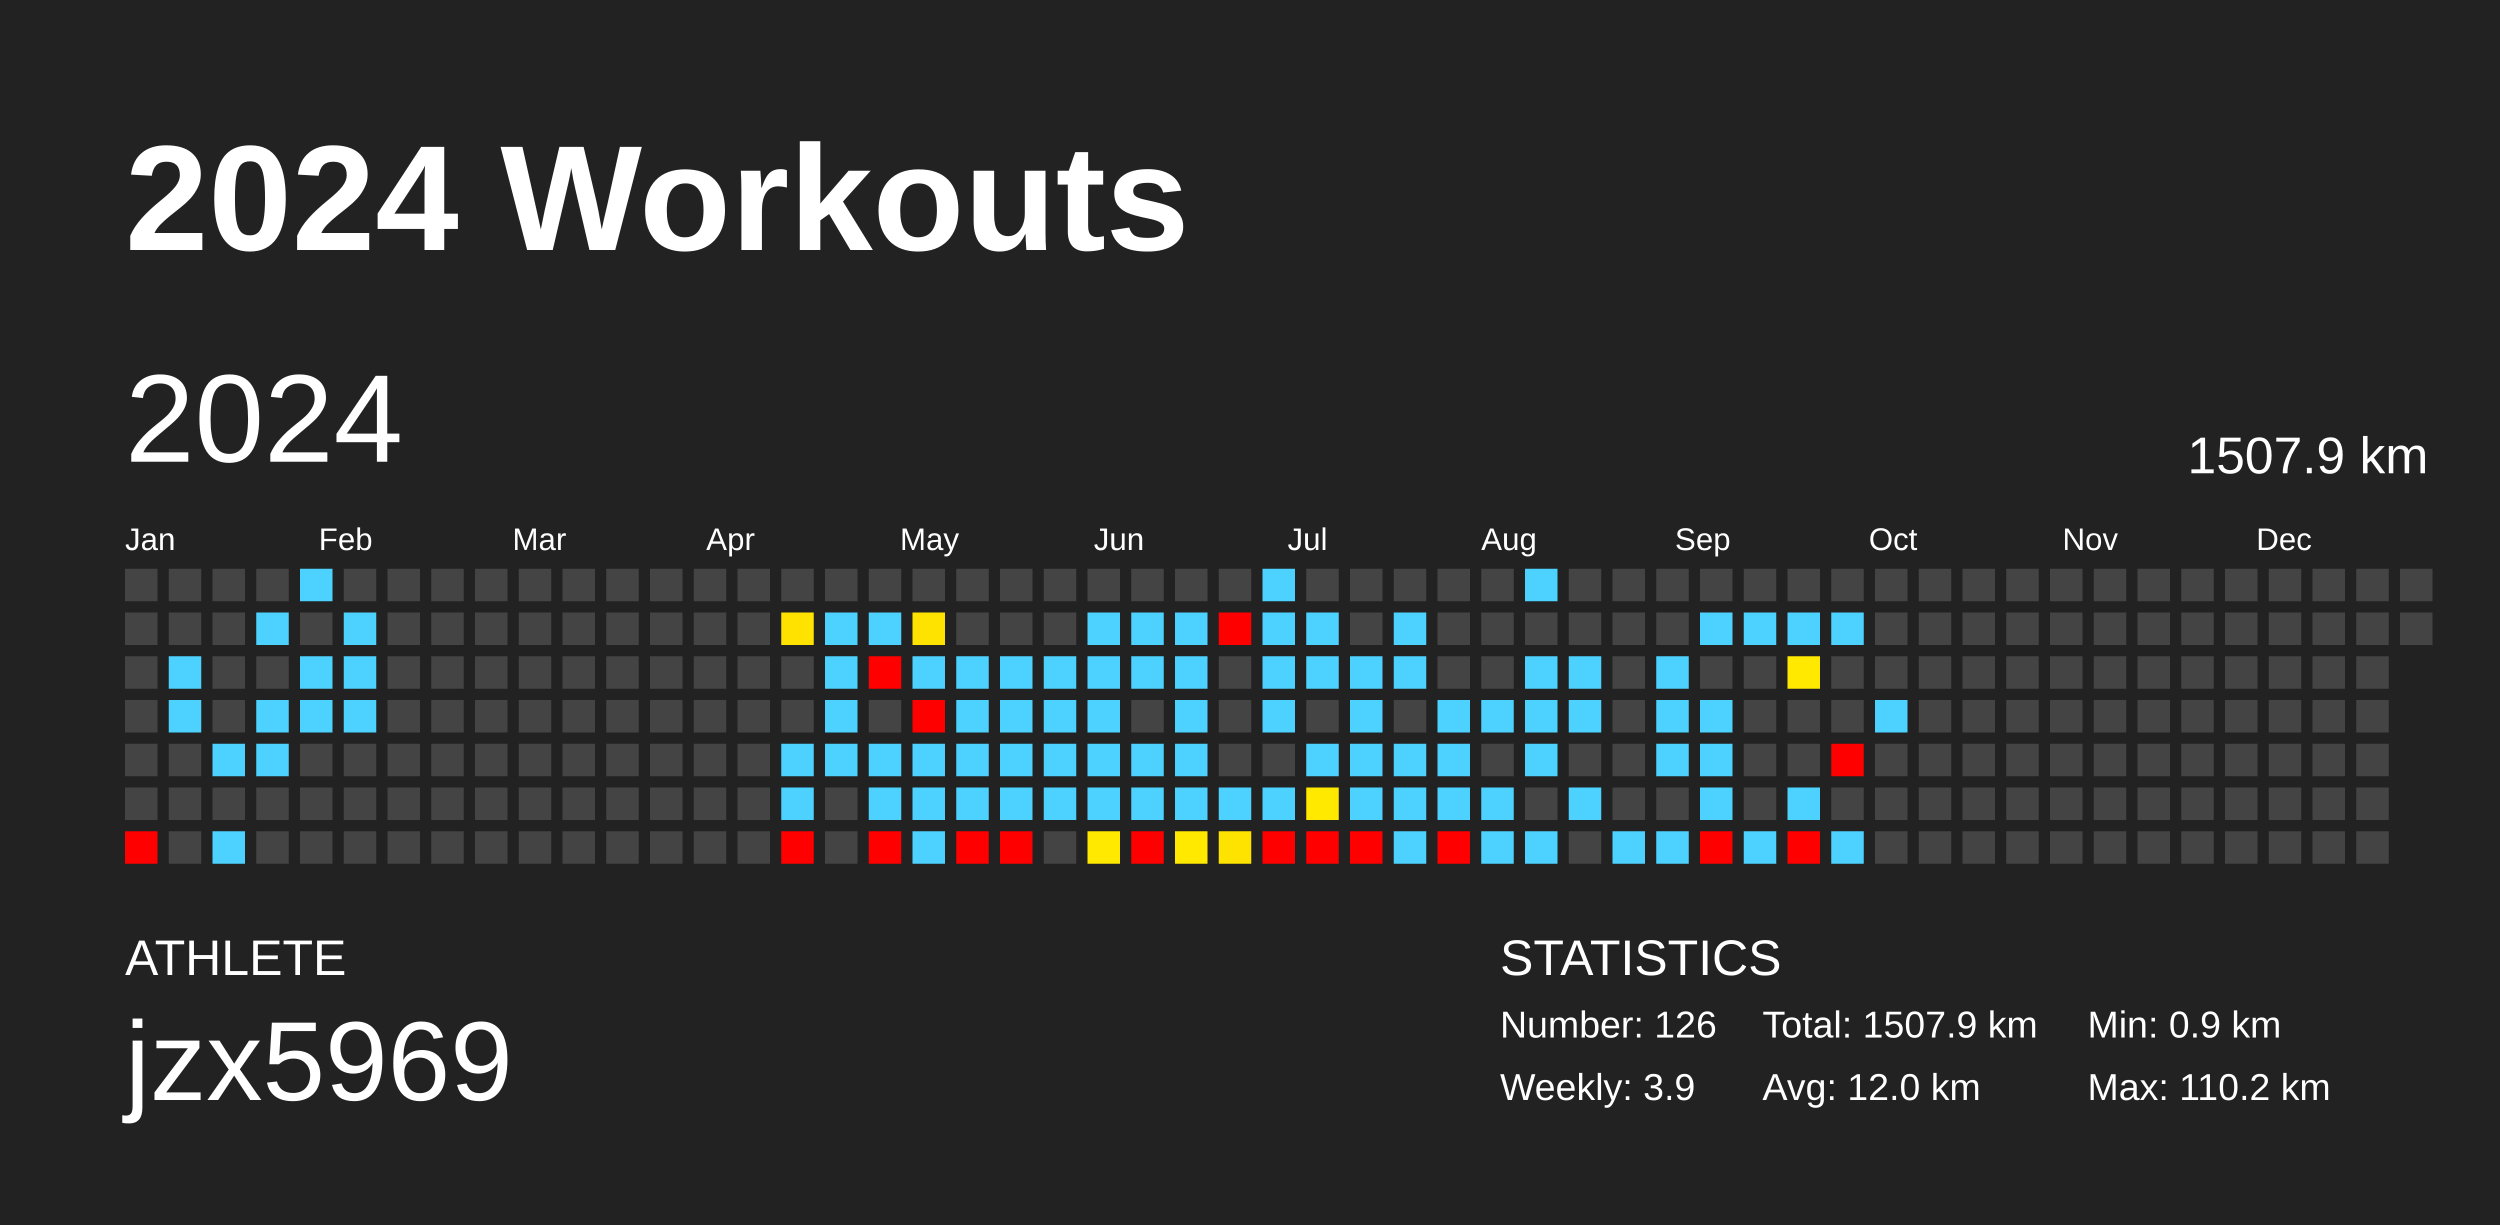
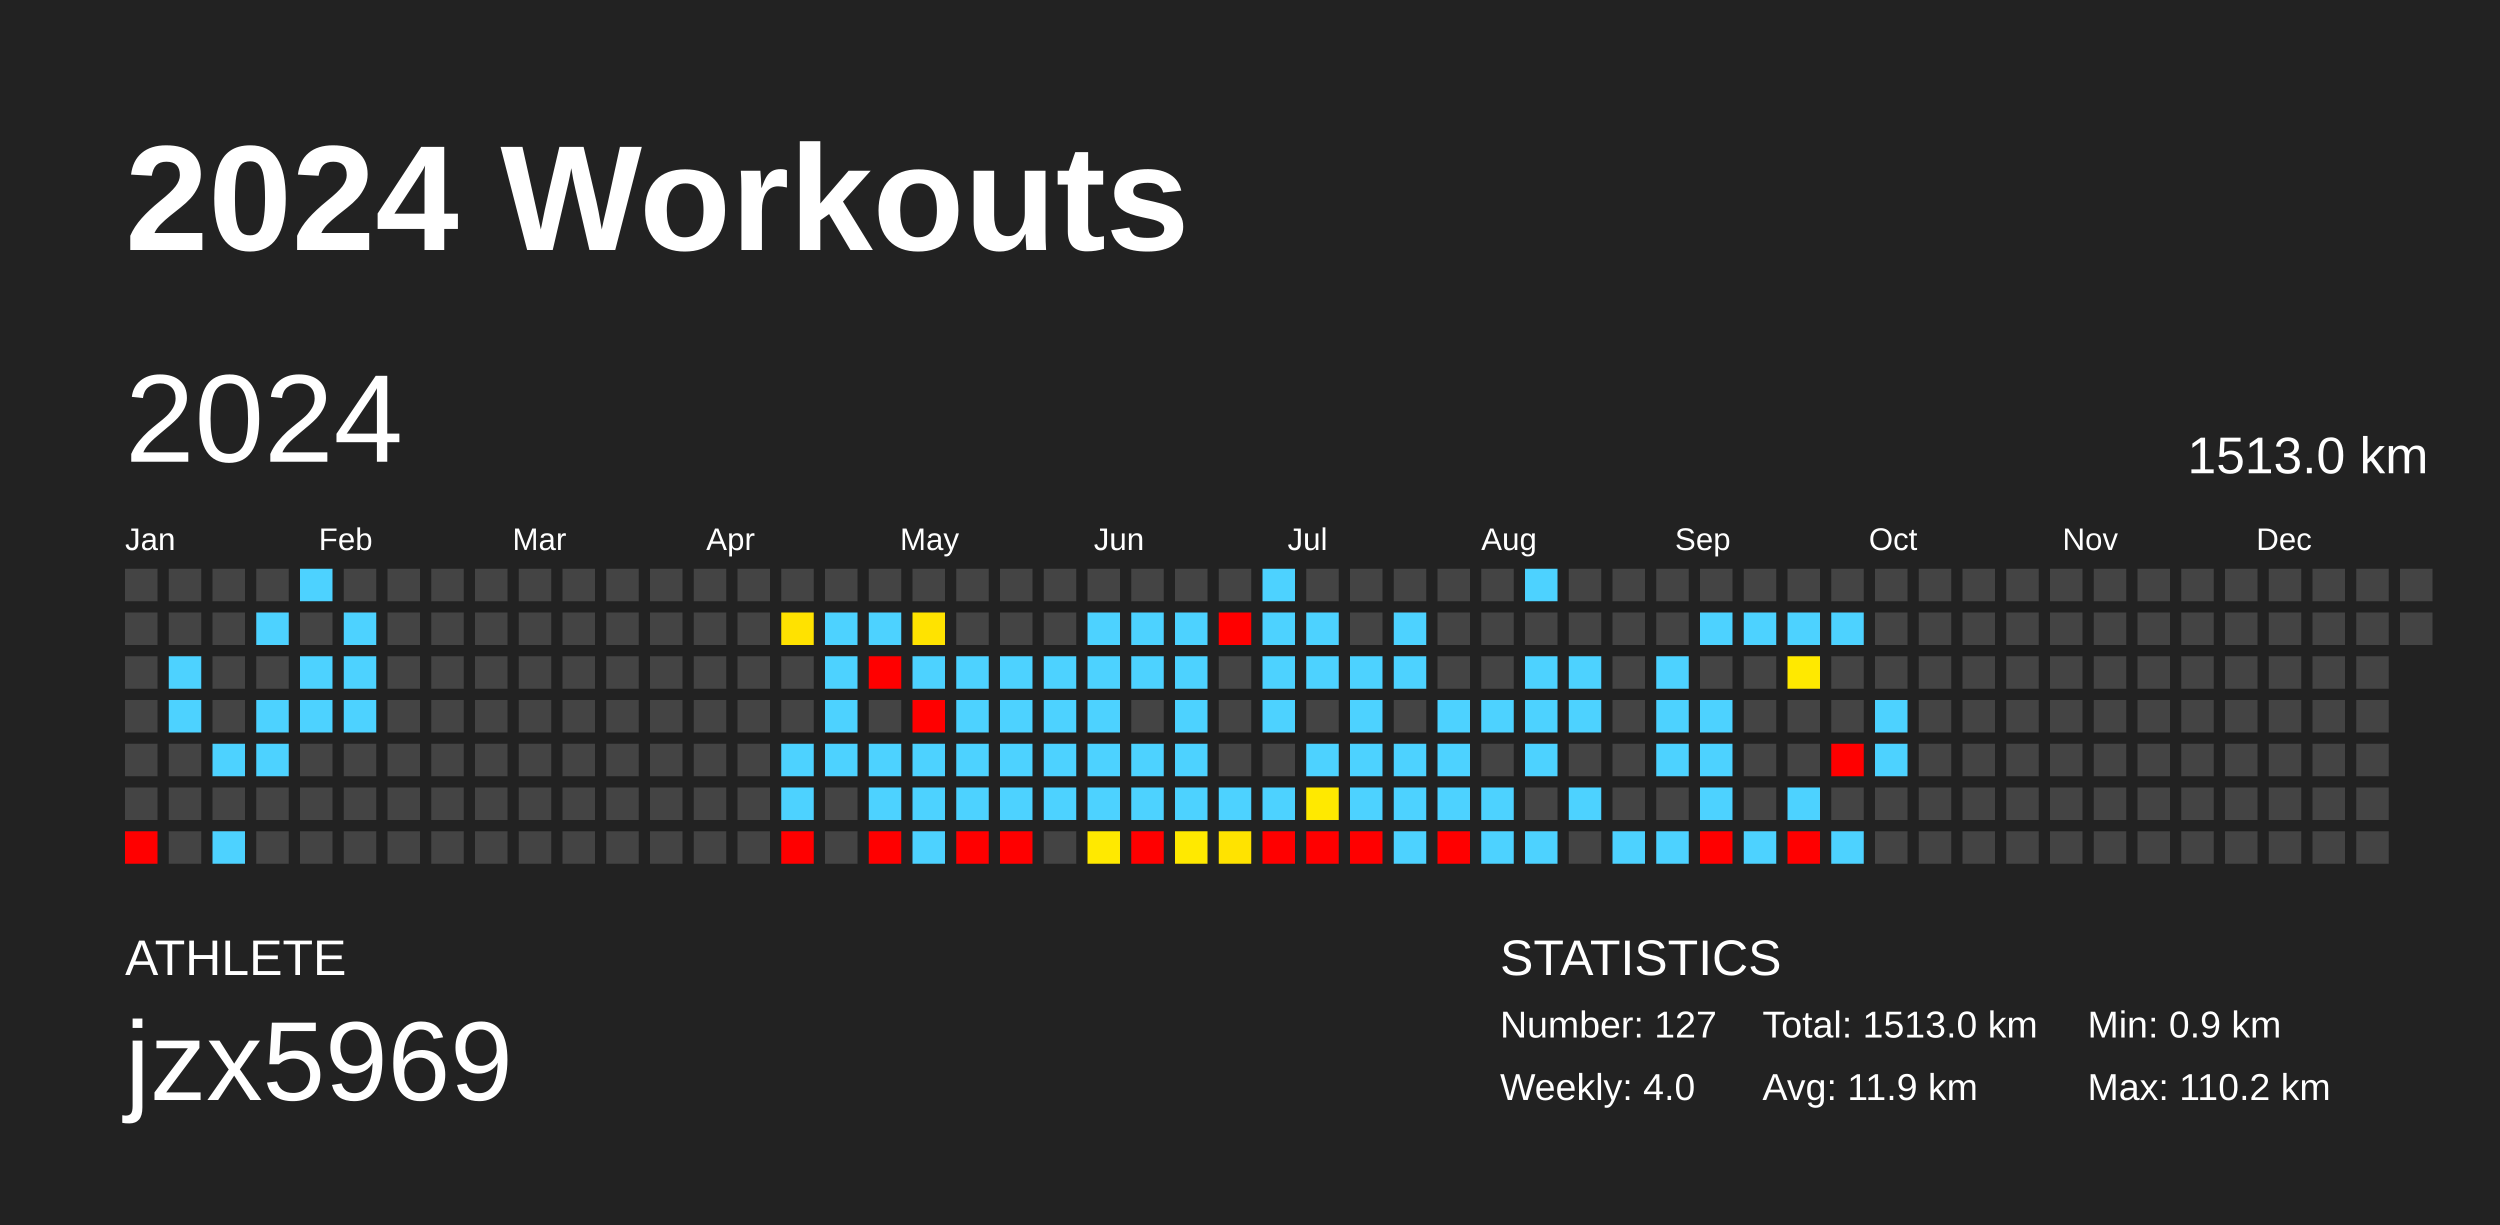
<svg xmlns="http://www.w3.org/2000/svg" baseProfile="full" height="98mm" version="1.1" viewBox="0,0,200,98" width="200mm">
  <defs />
  <rect fill="#222222" height="98" width="200" x="0" y="0" />
  <text fill="#FFFFFF" style="font-size:12px; font-family:Arial; font-weight:bold;" x="10" y="20">2024 Workouts</text>
  <text fill="#FFFFFF" style="font-size:4px; font-family:Arial" x="10" y="78">ATHLETE</text>
  <text fill="#FFFFFF" style="font-size:9px; font-family:Arial" x="10" y="88">jzx5969</text>
  <text fill="#FFFFFF" style="font-size:4px; font-family:Arial" x="120" y="78">STATISTICS</text>
-   <text fill="#FFFFFF" style="font-size:3px; font-family:Arial" x="120" y="83">Number: 126</text>
-   <text fill="#FFFFFF" style="font-size:3px; font-family:Arial" x="120" y="88">Weekly: 3.9</text>
-   <text fill="#FFFFFF" style="font-size:3px; font-family:Arial" x="141" y="83">Total: 1507.9 km</text>
-   <text fill="#FFFFFF" style="font-size:3px; font-family:Arial" x="141" y="88">Avg: 12.0 km</text>
+   <text fill="#FFFFFF" style="font-size:3px; font-family:Arial" x="120" y="83">Number: 127</text>
+   <text fill="#FFFFFF" style="font-size:3px; font-family:Arial" x="120" y="88">Weekly: 4.0</text>
+   <text fill="#FFFFFF" style="font-size:3px; font-family:Arial" x="141" y="83">Total: 1513.0 km</text>
+   <text fill="#FFFFFF" style="font-size:3px; font-family:Arial" x="141" y="88">Avg: 11.9 km</text>
  <text fill="#FFFFFF" style="font-size:3px; font-family:Arial" x="167" y="83">Min: 0.9 km</text>
  <text fill="#FFFFFF" style="font-size:3px; font-family:Arial" x="167" y="88">Max: 110.2 km</text>
  <text dominant-baseline="hanging" fill="#FFFFFF" style="font-size:10.0px; font-family:Arial;" x="10" y="30">2024</text>
-   <text dominant-baseline="hanging" fill="#FFFFFF" style="font-size:4.125px; font-family:Arial;" x="175" y="35">1507.9 km</text>
+   <text dominant-baseline="hanging" fill="#FFFFFF" style="font-size:4.125px; font-family:Arial;" x="175" y="35">1513.0 km</text>
  <text fill="#FFFFFF" style="font-size:2.5px; font-family:Arial" x="10.0" y="44">Jan</text>
  <text fill="#FFFFFF" style="font-size:2.5px; font-family:Arial" x="25.5" y="44">Feb</text>
  <text fill="#FFFFFF" style="font-size:2.5px; font-family:Arial" x="41.0" y="44">Mar</text>
  <text fill="#FFFFFF" style="font-size:2.5px; font-family:Arial" x="56.5" y="44">Apr</text>
  <text fill="#FFFFFF" style="font-size:2.5px; font-family:Arial" x="72.0" y="44">May</text>
  <text fill="#FFFFFF" style="font-size:2.5px; font-family:Arial" x="87.5" y="44">Jun</text>
  <text fill="#FFFFFF" style="font-size:2.5px; font-family:Arial" x="103.0" y="44">Jul</text>
  <text fill="#FFFFFF" style="font-size:2.5px; font-family:Arial" x="118.5" y="44">Aug</text>
  <text fill="#FFFFFF" style="font-size:2.5px; font-family:Arial" x="134.0" y="44">Sep</text>
  <text fill="#FFFFFF" style="font-size:2.5px; font-family:Arial" x="149.5" y="44">Oct</text>
  <text fill="#FFFFFF" style="font-size:2.5px; font-family:Arial" x="165.0" y="44">Nov</text>
  <text fill="#FFFFFF" style="font-size:2.5px; font-family:Arial" x="180.5" y="44">Dec</text>
  <rect fill="#444444" height="2.6" width="2.6" x="10.0" y="45.5" />
  <rect fill="#444444" height="2.6" width="2.6" x="10.0" y="49.0" />
  <rect fill="#444444" height="2.6" width="2.6" x="10.0" y="52.5" />
  <rect fill="#444444" height="2.6" width="2.6" x="10.0" y="56.0" />
  <rect fill="#444444" height="2.6" width="2.6" x="10.0" y="59.5" />
  <rect fill="#444444" height="2.6" width="2.6" x="10.0" y="63.0" />
  <rect fill="red" height="2.6" width="2.6" x="10.0" y="66.5" />
  <rect fill="#444444" height="2.6" width="2.6" x="13.5" y="45.5" />
  <rect fill="#444444" height="2.6" width="2.6" x="13.5" y="49.0" />
  <rect fill="#4dd2ff" height="2.6" width="2.6" x="13.5" y="52.5" />
  <rect fill="#4dd2ff" height="2.6" width="2.6" x="13.5" y="56.0" />
  <rect fill="#444444" height="2.6" width="2.6" x="13.5" y="59.5" />
  <rect fill="#444444" height="2.6" width="2.6" x="13.5" y="63.0" />
  <rect fill="#444444" height="2.6" width="2.6" x="13.5" y="66.5" />
  <rect fill="#444444" height="2.6" width="2.6" x="17.0" y="45.5" />
  <rect fill="#444444" height="2.6" width="2.6" x="17.0" y="49.0" />
  <rect fill="#444444" height="2.6" width="2.6" x="17.0" y="52.5" />
  <rect fill="#444444" height="2.6" width="2.6" x="17.0" y="56.0" />
  <rect fill="#4dd2ff" height="2.6" width="2.6" x="17.0" y="59.5" />
  <rect fill="#444444" height="2.6" width="2.6" x="17.0" y="63.0" />
  <rect fill="#4dd2ff" height="2.6" width="2.6" x="17.0" y="66.5" />
  <rect fill="#444444" height="2.6" width="2.6" x="20.5" y="45.5" />
  <rect fill="#4dd2ff" height="2.6" width="2.6" x="20.5" y="49.0" />
  <rect fill="#444444" height="2.6" width="2.6" x="20.5" y="52.5" />
  <rect fill="#4dd2ff" height="2.6" width="2.6" x="20.5" y="56.0" />
  <rect fill="#4dd2ff" height="2.6" width="2.6" x="20.5" y="59.5" />
  <rect fill="#444444" height="2.6" width="2.6" x="20.5" y="63.0" />
  <rect fill="#444444" height="2.6" width="2.6" x="20.5" y="66.5" />
  <rect fill="#4dd2ff" height="2.6" width="2.6" x="24.0" y="45.5" />
  <rect fill="#444444" height="2.6" width="2.6" x="24.0" y="49.0" />
  <rect fill="#4dd2ff" height="2.6" width="2.6" x="24.0" y="52.5" />
  <rect fill="#4dd2ff" height="2.6" width="2.6" x="24.0" y="56.0" />
  <rect fill="#444444" height="2.6" width="2.6" x="24.0" y="59.5" />
  <rect fill="#444444" height="2.6" width="2.6" x="24.0" y="63.0" />
  <rect fill="#444444" height="2.6" width="2.6" x="24.0" y="66.5" />
  <rect fill="#444444" height="2.6" width="2.6" x="27.5" y="45.5" />
  <rect fill="#4dd2ff" height="2.6" width="2.6" x="27.5" y="49.0" />
  <rect fill="#4dd2ff" height="2.6" width="2.6" x="27.5" y="52.5" />
  <rect fill="#4dd2ff" height="2.6" width="2.6" x="27.5" y="56.0" />
  <rect fill="#444444" height="2.6" width="2.6" x="27.5" y="59.5" />
  <rect fill="#444444" height="2.6" width="2.6" x="27.5" y="63.0" />
  <rect fill="#444444" height="2.6" width="2.6" x="27.5" y="66.5" />
  <rect fill="#444444" height="2.6" width="2.6" x="31.0" y="45.5" />
  <rect fill="#444444" height="2.6" width="2.6" x="31.0" y="49.0" />
  <rect fill="#444444" height="2.6" width="2.6" x="31.0" y="52.5" />
  <rect fill="#444444" height="2.6" width="2.6" x="31.0" y="56.0" />
  <rect fill="#444444" height="2.6" width="2.6" x="31.0" y="59.5" />
  <rect fill="#444444" height="2.6" width="2.6" x="31.0" y="63.0" />
  <rect fill="#444444" height="2.6" width="2.6" x="31.0" y="66.5" />
  <rect fill="#444444" height="2.6" width="2.6" x="34.5" y="45.5" />
  <rect fill="#444444" height="2.6" width="2.6" x="34.5" y="49.0" />
  <rect fill="#444444" height="2.6" width="2.6" x="34.5" y="52.5" />
  <rect fill="#444444" height="2.6" width="2.6" x="34.5" y="56.0" />
  <rect fill="#444444" height="2.6" width="2.6" x="34.5" y="59.5" />
  <rect fill="#444444" height="2.6" width="2.6" x="34.5" y="63.0" />
  <rect fill="#444444" height="2.6" width="2.6" x="34.5" y="66.5" />
  <rect fill="#444444" height="2.6" width="2.6" x="38.0" y="45.5" />
  <rect fill="#444444" height="2.6" width="2.6" x="38.0" y="49.0" />
  <rect fill="#444444" height="2.6" width="2.6" x="38.0" y="52.5" />
  <rect fill="#444444" height="2.6" width="2.6" x="38.0" y="56.0" />
  <rect fill="#444444" height="2.6" width="2.6" x="38.0" y="59.5" />
  <rect fill="#444444" height="2.6" width="2.6" x="38.0" y="63.0" />
  <rect fill="#444444" height="2.6" width="2.6" x="38.0" y="66.5" />
  <rect fill="#444444" height="2.6" width="2.6" x="41.5" y="45.5" />
  <rect fill="#444444" height="2.6" width="2.6" x="41.5" y="49.0" />
  <rect fill="#444444" height="2.6" width="2.6" x="41.5" y="52.5" />
  <rect fill="#444444" height="2.6" width="2.6" x="41.5" y="56.0" />
  <rect fill="#444444" height="2.6" width="2.6" x="41.5" y="59.5" />
  <rect fill="#444444" height="2.6" width="2.6" x="41.5" y="63.0" />
  <rect fill="#444444" height="2.6" width="2.6" x="41.5" y="66.5" />
  <rect fill="#444444" height="2.6" width="2.6" x="45.0" y="45.5" />
  <rect fill="#444444" height="2.6" width="2.6" x="45.0" y="49.0" />
  <rect fill="#444444" height="2.6" width="2.6" x="45.0" y="52.5" />
  <rect fill="#444444" height="2.6" width="2.6" x="45.0" y="56.0" />
  <rect fill="#444444" height="2.6" width="2.6" x="45.0" y="59.5" />
  <rect fill="#444444" height="2.6" width="2.6" x="45.0" y="63.0" />
  <rect fill="#444444" height="2.6" width="2.6" x="45.0" y="66.5" />
  <rect fill="#444444" height="2.6" width="2.6" x="48.5" y="45.5" />
  <rect fill="#444444" height="2.6" width="2.6" x="48.5" y="49.0" />
  <rect fill="#444444" height="2.6" width="2.6" x="48.5" y="52.5" />
  <rect fill="#444444" height="2.6" width="2.6" x="48.5" y="56.0" />
  <rect fill="#444444" height="2.6" width="2.6" x="48.5" y="59.5" />
  <rect fill="#444444" height="2.6" width="2.6" x="48.5" y="63.0" />
  <rect fill="#444444" height="2.6" width="2.6" x="48.5" y="66.5" />
  <rect fill="#444444" height="2.6" width="2.6" x="52.0" y="45.5" />
  <rect fill="#444444" height="2.6" width="2.6" x="52.0" y="49.0" />
  <rect fill="#444444" height="2.6" width="2.6" x="52.0" y="52.5" />
  <rect fill="#444444" height="2.6" width="2.6" x="52.0" y="56.0" />
  <rect fill="#444444" height="2.6" width="2.6" x="52.0" y="59.5" />
  <rect fill="#444444" height="2.6" width="2.6" x="52.0" y="63.0" />
  <rect fill="#444444" height="2.6" width="2.6" x="52.0" y="66.5" />
  <rect fill="#444444" height="2.6" width="2.6" x="55.5" y="45.5" />
  <rect fill="#444444" height="2.6" width="2.6" x="55.5" y="49.0" />
  <rect fill="#444444" height="2.6" width="2.6" x="55.5" y="52.5" />
  <rect fill="#444444" height="2.6" width="2.6" x="55.5" y="56.0" />
  <rect fill="#444444" height="2.6" width="2.6" x="55.5" y="59.5" />
  <rect fill="#444444" height="2.6" width="2.6" x="55.5" y="63.0" />
  <rect fill="#444444" height="2.6" width="2.6" x="55.5" y="66.5" />
  <rect fill="#444444" height="2.6" width="2.6" x="59.0" y="45.5" />
  <rect fill="#444444" height="2.6" width="2.6" x="59.0" y="49.0" />
  <rect fill="#444444" height="2.6" width="2.6" x="59.0" y="52.5" />
  <rect fill="#444444" height="2.6" width="2.6" x="59.0" y="56.0" />
  <rect fill="#444444" height="2.6" width="2.6" x="59.0" y="59.5" />
  <rect fill="#444444" height="2.6" width="2.6" x="59.0" y="63.0" />
  <rect fill="#444444" height="2.6" width="2.6" x="59.0" y="66.5" />
  <rect fill="#444444" height="2.6" width="2.6" x="62.5" y="45.5" />
  <rect fill="#ffe200" height="2.6" width="2.6" x="62.5" y="49.0" />
  <rect fill="#444444" height="2.6" width="2.6" x="62.5" y="52.5" />
  <rect fill="#444444" height="2.6" width="2.6" x="62.5" y="56.0" />
  <rect fill="#4dd2ff" height="2.6" width="2.6" x="62.5" y="59.5" />
  <rect fill="#4dd2ff" height="2.6" width="2.6" x="62.5" y="63.0" />
  <rect fill="red" height="2.6" width="2.6" x="62.5" y="66.5" />
  <rect fill="#444444" height="2.6" width="2.6" x="66.0" y="45.5" />
  <rect fill="#4dd2ff" height="2.6" width="2.6" x="66.0" y="49.0" />
  <rect fill="#4dd2ff" height="2.6" width="2.6" x="66.0" y="52.5" />
  <rect fill="#4dd2ff" height="2.6" width="2.6" x="66.0" y="56.0" />
  <rect fill="#4dd2ff" height="2.6" width="2.6" x="66.0" y="59.5" />
  <rect fill="#444444" height="2.6" width="2.6" x="66.0" y="63.0" />
  <rect fill="#444444" height="2.6" width="2.6" x="66.0" y="66.5" />
  <rect fill="#444444" height="2.6" width="2.6" x="69.5" y="45.5" />
  <rect fill="#4dd2ff" height="2.6" width="2.6" x="69.5" y="49.0" />
  <rect fill="red" height="2.6" width="2.6" x="69.5" y="52.5" />
  <rect fill="#444444" height="2.6" width="2.6" x="69.5" y="56.0" />
  <rect fill="#4dd2ff" height="2.6" width="2.6" x="69.5" y="59.5" />
  <rect fill="#4dd2ff" height="2.6" width="2.6" x="69.5" y="63.0" />
  <rect fill="red" height="2.6" width="2.6" x="69.5" y="66.5" />
  <rect fill="#444444" height="2.6" width="2.6" x="73.0" y="45.5" />
  <rect fill="#ffe300" height="2.6" width="2.6" x="73.0" y="49.0" />
  <rect fill="#4dd2ff" height="2.6" width="2.6" x="73.0" y="52.5" />
  <rect fill="red" height="2.6" width="2.6" x="73.0" y="56.0" />
  <rect fill="#4dd2ff" height="2.6" width="2.6" x="73.0" y="59.5" />
  <rect fill="#4dd2ff" height="2.6" width="2.6" x="73.0" y="63.0" />
  <rect fill="#4dd2ff" height="2.6" width="2.6" x="73.0" y="66.5" />
  <rect fill="#444444" height="2.6" width="2.6" x="76.5" y="45.5" />
  <rect fill="#444444" height="2.6" width="2.6" x="76.5" y="49.0" />
  <rect fill="#4dd2ff" height="2.6" width="2.6" x="76.5" y="52.5" />
  <rect fill="#4dd2ff" height="2.6" width="2.6" x="76.5" y="56.0" />
  <rect fill="#4dd2ff" height="2.6" width="2.6" x="76.5" y="59.5" />
  <rect fill="#4dd2ff" height="2.6" width="2.6" x="76.5" y="63.0" />
  <rect fill="red" height="2.6" width="2.6" x="76.5" y="66.5" />
  <rect fill="#444444" height="2.6" width="2.6" x="80.0" y="45.5" />
  <rect fill="#444444" height="2.6" width="2.6" x="80.0" y="49.0" />
  <rect fill="#4dd2ff" height="2.6" width="2.6" x="80.0" y="52.5" />
  <rect fill="#4dd2ff" height="2.6" width="2.6" x="80.0" y="56.0" />
  <rect fill="#4dd2ff" height="2.6" width="2.6" x="80.0" y="59.5" />
  <rect fill="#4dd2ff" height="2.6" width="2.6" x="80.0" y="63.0" />
  <rect fill="red" height="2.6" width="2.6" x="80.0" y="66.5" />
  <rect fill="#444444" height="2.6" width="2.6" x="83.5" y="45.5" />
  <rect fill="#444444" height="2.6" width="2.6" x="83.5" y="49.0" />
  <rect fill="#4dd2ff" height="2.6" width="2.6" x="83.5" y="52.5" />
  <rect fill="#4dd2ff" height="2.6" width="2.6" x="83.5" y="56.0" />
  <rect fill="#4dd2ff" height="2.6" width="2.6" x="83.5" y="59.5" />
  <rect fill="#4dd2ff" height="2.6" width="2.6" x="83.5" y="63.0" />
  <rect fill="#444444" height="2.6" width="2.6" x="83.5" y="66.5" />
  <rect fill="#444444" height="2.6" width="2.6" x="87.0" y="45.5" />
  <rect fill="#4dd2ff" height="2.6" width="2.6" x="87.0" y="49.0" />
  <rect fill="#4dd2ff" height="2.6" width="2.6" x="87.0" y="52.5" />
  <rect fill="#4dd2ff" height="2.6" width="2.6" x="87.0" y="56.0" />
  <rect fill="#4dd2ff" height="2.6" width="2.6" x="87.0" y="59.5" />
  <rect fill="#4dd2ff" height="2.6" width="2.6" x="87.0" y="63.0" />
  <rect fill="#ffe900" height="2.6" width="2.6" x="87.0" y="66.5" />
  <rect fill="#444444" height="2.6" width="2.6" x="90.5" y="45.5" />
  <rect fill="#4dd2ff" height="2.6" width="2.6" x="90.5" y="49.0" />
  <rect fill="#4dd2ff" height="2.6" width="2.6" x="90.5" y="52.5" />
  <rect fill="#444444" height="2.6" width="2.6" x="90.5" y="56.0" />
  <rect fill="#4dd2ff" height="2.6" width="2.6" x="90.5" y="59.5" />
  <rect fill="#4dd2ff" height="2.6" width="2.6" x="90.5" y="63.0" />
  <rect fill="red" height="2.6" width="2.6" x="90.5" y="66.5" />
  <rect fill="#444444" height="2.6" width="2.6" x="94.0" y="45.5" />
  <rect fill="#4dd2ff" height="2.6" width="2.6" x="94.0" y="49.0" />
  <rect fill="#4dd2ff" height="2.6" width="2.6" x="94.0" y="52.5" />
  <rect fill="#4dd2ff" height="2.6" width="2.6" x="94.0" y="56.0" />
  <rect fill="#4dd2ff" height="2.6" width="2.6" x="94.0" y="59.5" />
  <rect fill="#4dd2ff" height="2.6" width="2.6" x="94.0" y="63.0" />
  <rect fill="#ffe900" height="2.6" width="2.6" x="94.0" y="66.5" />
  <rect fill="#444444" height="2.6" width="2.6" x="97.5" y="45.5" />
  <rect fill="red" height="2.6" width="2.6" x="97.5" y="49.0" />
  <rect fill="#444444" height="2.6" width="2.6" x="97.5" y="52.5" />
  <rect fill="#444444" height="2.6" width="2.6" x="97.5" y="56.0" />
  <rect fill="#444444" height="2.6" width="2.6" x="97.5" y="59.5" />
  <rect fill="#4dd2ff" height="2.6" width="2.6" x="97.5" y="63.0" />
  <rect fill="#ffe300" height="2.6" width="2.6" x="97.5" y="66.5" />
  <rect fill="#4dd2ff" height="2.6" width="2.6" x="101.0" y="45.5" />
  <rect fill="#4dd2ff" height="2.6" width="2.6" x="101.0" y="49.0" />
  <rect fill="#4dd2ff" height="2.6" width="2.6" x="101.0" y="52.5" />
  <rect fill="#4dd2ff" height="2.6" width="2.6" x="101.0" y="56.0" />
  <rect fill="#444444" height="2.6" width="2.6" x="101.0" y="59.5" />
  <rect fill="#4dd2ff" height="2.6" width="2.6" x="101.0" y="63.0" />
  <rect fill="red" height="2.6" width="2.6" x="101.0" y="66.5" />
  <rect fill="#444444" height="2.6" width="2.6" x="104.5" y="45.5" />
  <rect fill="#4dd2ff" height="2.6" width="2.6" x="104.5" y="49.0" />
  <rect fill="#4dd2ff" height="2.6" width="2.6" x="104.5" y="52.5" />
  <rect fill="#444444" height="2.6" width="2.6" x="104.5" y="56.0" />
  <rect fill="#4dd2ff" height="2.6" width="2.6" x="104.5" y="59.5" />
  <rect fill="#ffe900" height="2.6" width="2.6" x="104.5" y="63.0" />
  <rect fill="red" height="2.6" width="2.6" x="104.5" y="66.5" />
  <rect fill="#444444" height="2.6" width="2.6" x="108.0" y="45.5" />
  <rect fill="#444444" height="2.6" width="2.6" x="108.0" y="49.0" />
  <rect fill="#4dd2ff" height="2.6" width="2.6" x="108.0" y="52.5" />
  <rect fill="#4dd2ff" height="2.6" width="2.6" x="108.0" y="56.0" />
  <rect fill="#4dd2ff" height="2.6" width="2.6" x="108.0" y="59.5" />
  <rect fill="#4dd2ff" height="2.6" width="2.6" x="108.0" y="63.0" />
  <rect fill="red" height="2.6" width="2.6" x="108.0" y="66.5" />
  <rect fill="#444444" height="2.6" width="2.6" x="111.5" y="45.5" />
  <rect fill="#4dd2ff" height="2.6" width="2.6" x="111.5" y="49.0" />
  <rect fill="#4dd2ff" height="2.6" width="2.6" x="111.5" y="52.5" />
  <rect fill="#444444" height="2.6" width="2.6" x="111.5" y="56.0" />
  <rect fill="#4dd2ff" height="2.6" width="2.6" x="111.5" y="59.5" />
  <rect fill="#4dd2ff" height="2.6" width="2.6" x="111.5" y="63.0" />
  <rect fill="#4dd2ff" height="2.6" width="2.6" x="111.5" y="66.5" />
  <rect fill="#444444" height="2.6" width="2.6" x="115.0" y="45.5" />
  <rect fill="#444444" height="2.6" width="2.6" x="115.0" y="49.0" />
  <rect fill="#444444" height="2.6" width="2.6" x="115.0" y="52.5" />
  <rect fill="#4dd2ff" height="2.6" width="2.6" x="115.0" y="56.0" />
  <rect fill="#4dd2ff" height="2.6" width="2.6" x="115.0" y="59.5" />
  <rect fill="#4dd2ff" height="2.6" width="2.6" x="115.0" y="63.0" />
  <rect fill="red" height="2.6" width="2.6" x="115.0" y="66.5" />
  <rect fill="#444444" height="2.6" width="2.6" x="118.5" y="45.5" />
  <rect fill="#444444" height="2.6" width="2.6" x="118.5" y="49.0" />
  <rect fill="#444444" height="2.6" width="2.6" x="118.5" y="52.5" />
  <rect fill="#4dd2ff" height="2.6" width="2.6" x="118.5" y="56.0" />
  <rect fill="#444444" height="2.6" width="2.6" x="118.5" y="59.5" />
  <rect fill="#4dd2ff" height="2.6" width="2.6" x="118.5" y="63.0" />
  <rect fill="#4dd2ff" height="2.6" width="2.6" x="118.5" y="66.5" />
  <rect fill="#4dd2ff" height="2.6" width="2.6" x="122.0" y="45.5" />
  <rect fill="#444444" height="2.6" width="2.6" x="122.0" y="49.0" />
  <rect fill="#4dd2ff" height="2.6" width="2.6" x="122.0" y="52.5" />
  <rect fill="#4dd2ff" height="2.6" width="2.6" x="122.0" y="56.0" />
  <rect fill="#4dd2ff" height="2.6" width="2.6" x="122.0" y="59.5" />
  <rect fill="#444444" height="2.6" width="2.6" x="122.0" y="63.0" />
  <rect fill="#4dd2ff" height="2.6" width="2.6" x="122.0" y="66.5" />
  <rect fill="#444444" height="2.6" width="2.6" x="125.5" y="45.5" />
  <rect fill="#444444" height="2.6" width="2.6" x="125.5" y="49.0" />
  <rect fill="#4dd2ff" height="2.6" width="2.6" x="125.5" y="52.5" />
  <rect fill="#4dd2ff" height="2.6" width="2.6" x="125.5" y="56.0" />
  <rect fill="#444444" height="2.6" width="2.6" x="125.5" y="59.5" />
  <rect fill="#4dd2ff" height="2.6" width="2.6" x="125.5" y="63.0" />
  <rect fill="#444444" height="2.6" width="2.6" x="125.5" y="66.5" />
  <rect fill="#444444" height="2.6" width="2.6" x="129.0" y="45.5" />
  <rect fill="#444444" height="2.6" width="2.6" x="129.0" y="49.0" />
  <rect fill="#444444" height="2.6" width="2.6" x="129.0" y="52.5" />
  <rect fill="#444444" height="2.6" width="2.6" x="129.0" y="56.0" />
  <rect fill="#444444" height="2.6" width="2.6" x="129.0" y="59.5" />
  <rect fill="#444444" height="2.6" width="2.6" x="129.0" y="63.0" />
  <rect fill="#4dd2ff" height="2.6" width="2.6" x="129.0" y="66.5" />
  <rect fill="#444444" height="2.6" width="2.6" x="132.5" y="45.5" />
  <rect fill="#444444" height="2.6" width="2.6" x="132.5" y="49.0" />
  <rect fill="#4dd2ff" height="2.6" width="2.6" x="132.5" y="52.5" />
  <rect fill="#4dd2ff" height="2.6" width="2.6" x="132.5" y="56.0" />
  <rect fill="#4dd2ff" height="2.6" width="2.6" x="132.5" y="59.5" />
  <rect fill="#444444" height="2.6" width="2.6" x="132.5" y="63.0" />
  <rect fill="#4dd2ff" height="2.6" width="2.6" x="132.5" y="66.5" />
  <rect fill="#444444" height="2.6" width="2.6" x="136.0" y="45.5" />
  <rect fill="#4dd2ff" height="2.6" width="2.6" x="136.0" y="49.0" />
  <rect fill="#444444" height="2.6" width="2.6" x="136.0" y="52.5" />
  <rect fill="#4dd2ff" height="2.6" width="2.6" x="136.0" y="56.0" />
  <rect fill="#4dd2ff" height="2.6" width="2.6" x="136.0" y="59.5" />
  <rect fill="#4dd2ff" height="2.6" width="2.6" x="136.0" y="63.0" />
  <rect fill="red" height="2.6" width="2.6" x="136.0" y="66.5" />
  <rect fill="#444444" height="2.6" width="2.6" x="139.5" y="45.5" />
  <rect fill="#4dd2ff" height="2.6" width="2.6" x="139.5" y="49.0" />
  <rect fill="#444444" height="2.6" width="2.6" x="139.5" y="52.5" />
  <rect fill="#444444" height="2.6" width="2.6" x="139.5" y="56.0" />
  <rect fill="#444444" height="2.6" width="2.6" x="139.5" y="59.5" />
  <rect fill="#444444" height="2.6" width="2.6" x="139.5" y="63.0" />
  <rect fill="#4dd2ff" height="2.6" width="2.6" x="139.5" y="66.5" />
  <rect fill="#444444" height="2.6" width="2.6" x="143.0" y="45.5" />
  <rect fill="#4dd2ff" height="2.6" width="2.6" x="143.0" y="49.0" />
  <rect fill="#ffe900" height="2.6" width="2.6" x="143.0" y="52.5" />
  <rect fill="#444444" height="2.6" width="2.6" x="143.0" y="56.0" />
  <rect fill="#444444" height="2.6" width="2.6" x="143.0" y="59.5" />
  <rect fill="#4dd2ff" height="2.6" width="2.6" x="143.0" y="63.0" />
  <rect fill="red" height="2.6" width="2.6" x="143.0" y="66.5" />
  <rect fill="#444444" height="2.6" width="2.6" x="146.5" y="45.5" />
  <rect fill="#4dd2ff" height="2.6" width="2.6" x="146.5" y="49.0" />
  <rect fill="#444444" height="2.6" width="2.6" x="146.5" y="52.5" />
  <rect fill="#444444" height="2.6" width="2.6" x="146.5" y="56.0" />
  <rect fill="red" height="2.6" width="2.6" x="146.5" y="59.5" />
  <rect fill="#444444" height="2.6" width="2.6" x="146.5" y="63.0" />
  <rect fill="#4dd2ff" height="2.6" width="2.6" x="146.5" y="66.5" />
  <rect fill="#444444" height="2.6" width="2.6" x="150.0" y="45.5" />
  <rect fill="#444444" height="2.6" width="2.6" x="150.0" y="49.0" />
  <rect fill="#444444" height="2.6" width="2.6" x="150.0" y="52.5" />
  <rect fill="#4dd2ff" height="2.6" width="2.6" x="150.0" y="56.0" />
-   <rect fill="#444444" height="2.6" width="2.6" x="150.0" y="59.5" />
+   <rect fill="#4dd2ff" height="2.6" width="2.6" x="150.0" y="59.5" />
  <rect fill="#444444" height="2.6" width="2.6" x="150.0" y="63.0" />
  <rect fill="#444444" height="2.6" width="2.6" x="150.0" y="66.5" />
  <rect fill="#444444" height="2.6" width="2.6" x="153.5" y="45.5" />
  <rect fill="#444444" height="2.6" width="2.6" x="153.5" y="49.0" />
  <rect fill="#444444" height="2.6" width="2.6" x="153.5" y="52.5" />
  <rect fill="#444444" height="2.6" width="2.6" x="153.5" y="56.0" />
  <rect fill="#444444" height="2.6" width="2.6" x="153.5" y="59.5" />
  <rect fill="#444444" height="2.6" width="2.6" x="153.5" y="63.0" />
  <rect fill="#444444" height="2.6" width="2.6" x="153.5" y="66.5" />
  <rect fill="#444444" height="2.6" width="2.6" x="157.0" y="45.5" />
  <rect fill="#444444" height="2.6" width="2.6" x="157.0" y="49.0" />
  <rect fill="#444444" height="2.6" width="2.6" x="157.0" y="52.5" />
  <rect fill="#444444" height="2.6" width="2.6" x="157.0" y="56.0" />
  <rect fill="#444444" height="2.6" width="2.6" x="157.0" y="59.5" />
  <rect fill="#444444" height="2.6" width="2.6" x="157.0" y="63.0" />
  <rect fill="#444444" height="2.6" width="2.6" x="157.0" y="66.5" />
  <rect fill="#444444" height="2.6" width="2.6" x="160.5" y="45.5" />
  <rect fill="#444444" height="2.6" width="2.6" x="160.5" y="49.0" />
  <rect fill="#444444" height="2.6" width="2.6" x="160.5" y="52.5" />
  <rect fill="#444444" height="2.6" width="2.6" x="160.5" y="56.0" />
  <rect fill="#444444" height="2.6" width="2.6" x="160.5" y="59.5" />
  <rect fill="#444444" height="2.6" width="2.6" x="160.5" y="63.0" />
  <rect fill="#444444" height="2.6" width="2.6" x="160.5" y="66.5" />
  <rect fill="#444444" height="2.6" width="2.6" x="164.0" y="45.5" />
  <rect fill="#444444" height="2.6" width="2.6" x="164.0" y="49.0" />
  <rect fill="#444444" height="2.6" width="2.6" x="164.0" y="52.5" />
  <rect fill="#444444" height="2.6" width="2.6" x="164.0" y="56.0" />
  <rect fill="#444444" height="2.6" width="2.6" x="164.0" y="59.5" />
  <rect fill="#444444" height="2.6" width="2.6" x="164.0" y="63.0" />
  <rect fill="#444444" height="2.6" width="2.6" x="164.0" y="66.5" />
  <rect fill="#444444" height="2.6" width="2.6" x="167.5" y="45.5" />
  <rect fill="#444444" height="2.6" width="2.6" x="167.5" y="49.0" />
  <rect fill="#444444" height="2.6" width="2.6" x="167.5" y="52.5" />
  <rect fill="#444444" height="2.6" width="2.6" x="167.5" y="56.0" />
  <rect fill="#444444" height="2.6" width="2.6" x="167.5" y="59.5" />
  <rect fill="#444444" height="2.6" width="2.6" x="167.5" y="63.0" />
  <rect fill="#444444" height="2.6" width="2.6" x="167.5" y="66.5" />
  <rect fill="#444444" height="2.6" width="2.6" x="171.0" y="45.5" />
  <rect fill="#444444" height="2.6" width="2.6" x="171.0" y="49.0" />
  <rect fill="#444444" height="2.6" width="2.6" x="171.0" y="52.5" />
  <rect fill="#444444" height="2.6" width="2.6" x="171.0" y="56.0" />
  <rect fill="#444444" height="2.6" width="2.6" x="171.0" y="59.5" />
  <rect fill="#444444" height="2.6" width="2.6" x="171.0" y="63.0" />
  <rect fill="#444444" height="2.6" width="2.6" x="171.0" y="66.5" />
  <rect fill="#444444" height="2.6" width="2.6" x="174.5" y="45.5" />
  <rect fill="#444444" height="2.6" width="2.6" x="174.5" y="49.0" />
  <rect fill="#444444" height="2.6" width="2.6" x="174.5" y="52.5" />
  <rect fill="#444444" height="2.6" width="2.6" x="174.5" y="56.0" />
  <rect fill="#444444" height="2.6" width="2.6" x="174.5" y="59.5" />
  <rect fill="#444444" height="2.6" width="2.6" x="174.5" y="63.0" />
  <rect fill="#444444" height="2.6" width="2.6" x="174.5" y="66.5" />
  <rect fill="#444444" height="2.6" width="2.6" x="178.0" y="45.5" />
  <rect fill="#444444" height="2.6" width="2.6" x="178.0" y="49.0" />
  <rect fill="#444444" height="2.6" width="2.6" x="178.0" y="52.5" />
  <rect fill="#444444" height="2.6" width="2.6" x="178.0" y="56.0" />
  <rect fill="#444444" height="2.6" width="2.6" x="178.0" y="59.5" />
  <rect fill="#444444" height="2.6" width="2.6" x="178.0" y="63.0" />
  <rect fill="#444444" height="2.6" width="2.6" x="178.0" y="66.5" />
  <rect fill="#444444" height="2.6" width="2.6" x="181.5" y="45.5" />
  <rect fill="#444444" height="2.6" width="2.6" x="181.5" y="49.0" />
  <rect fill="#444444" height="2.6" width="2.6" x="181.5" y="52.5" />
  <rect fill="#444444" height="2.6" width="2.6" x="181.5" y="56.0" />
  <rect fill="#444444" height="2.6" width="2.6" x="181.5" y="59.5" />
  <rect fill="#444444" height="2.6" width="2.6" x="181.5" y="63.0" />
  <rect fill="#444444" height="2.6" width="2.6" x="181.5" y="66.5" />
  <rect fill="#444444" height="2.6" width="2.6" x="185.0" y="45.5" />
  <rect fill="#444444" height="2.6" width="2.6" x="185.0" y="49.0" />
  <rect fill="#444444" height="2.6" width="2.6" x="185.0" y="52.5" />
  <rect fill="#444444" height="2.6" width="2.6" x="185.0" y="56.0" />
  <rect fill="#444444" height="2.6" width="2.6" x="185.0" y="59.5" />
  <rect fill="#444444" height="2.6" width="2.6" x="185.0" y="63.0" />
  <rect fill="#444444" height="2.6" width="2.6" x="185.0" y="66.5" />
  <rect fill="#444444" height="2.6" width="2.6" x="188.5" y="45.5" />
  <rect fill="#444444" height="2.6" width="2.6" x="188.5" y="49.0" />
  <rect fill="#444444" height="2.6" width="2.6" x="188.5" y="52.5" />
  <rect fill="#444444" height="2.6" width="2.6" x="188.5" y="56.0" />
  <rect fill="#444444" height="2.6" width="2.6" x="188.5" y="59.5" />
  <rect fill="#444444" height="2.6" width="2.6" x="188.5" y="63.0" />
  <rect fill="#444444" height="2.6" width="2.6" x="188.5" y="66.5" />
  <rect fill="#444444" height="2.6" width="2.6" x="192.0" y="45.5" />
  <rect fill="#444444" height="2.6" width="2.6" x="192.0" y="49.0" />
</svg>
